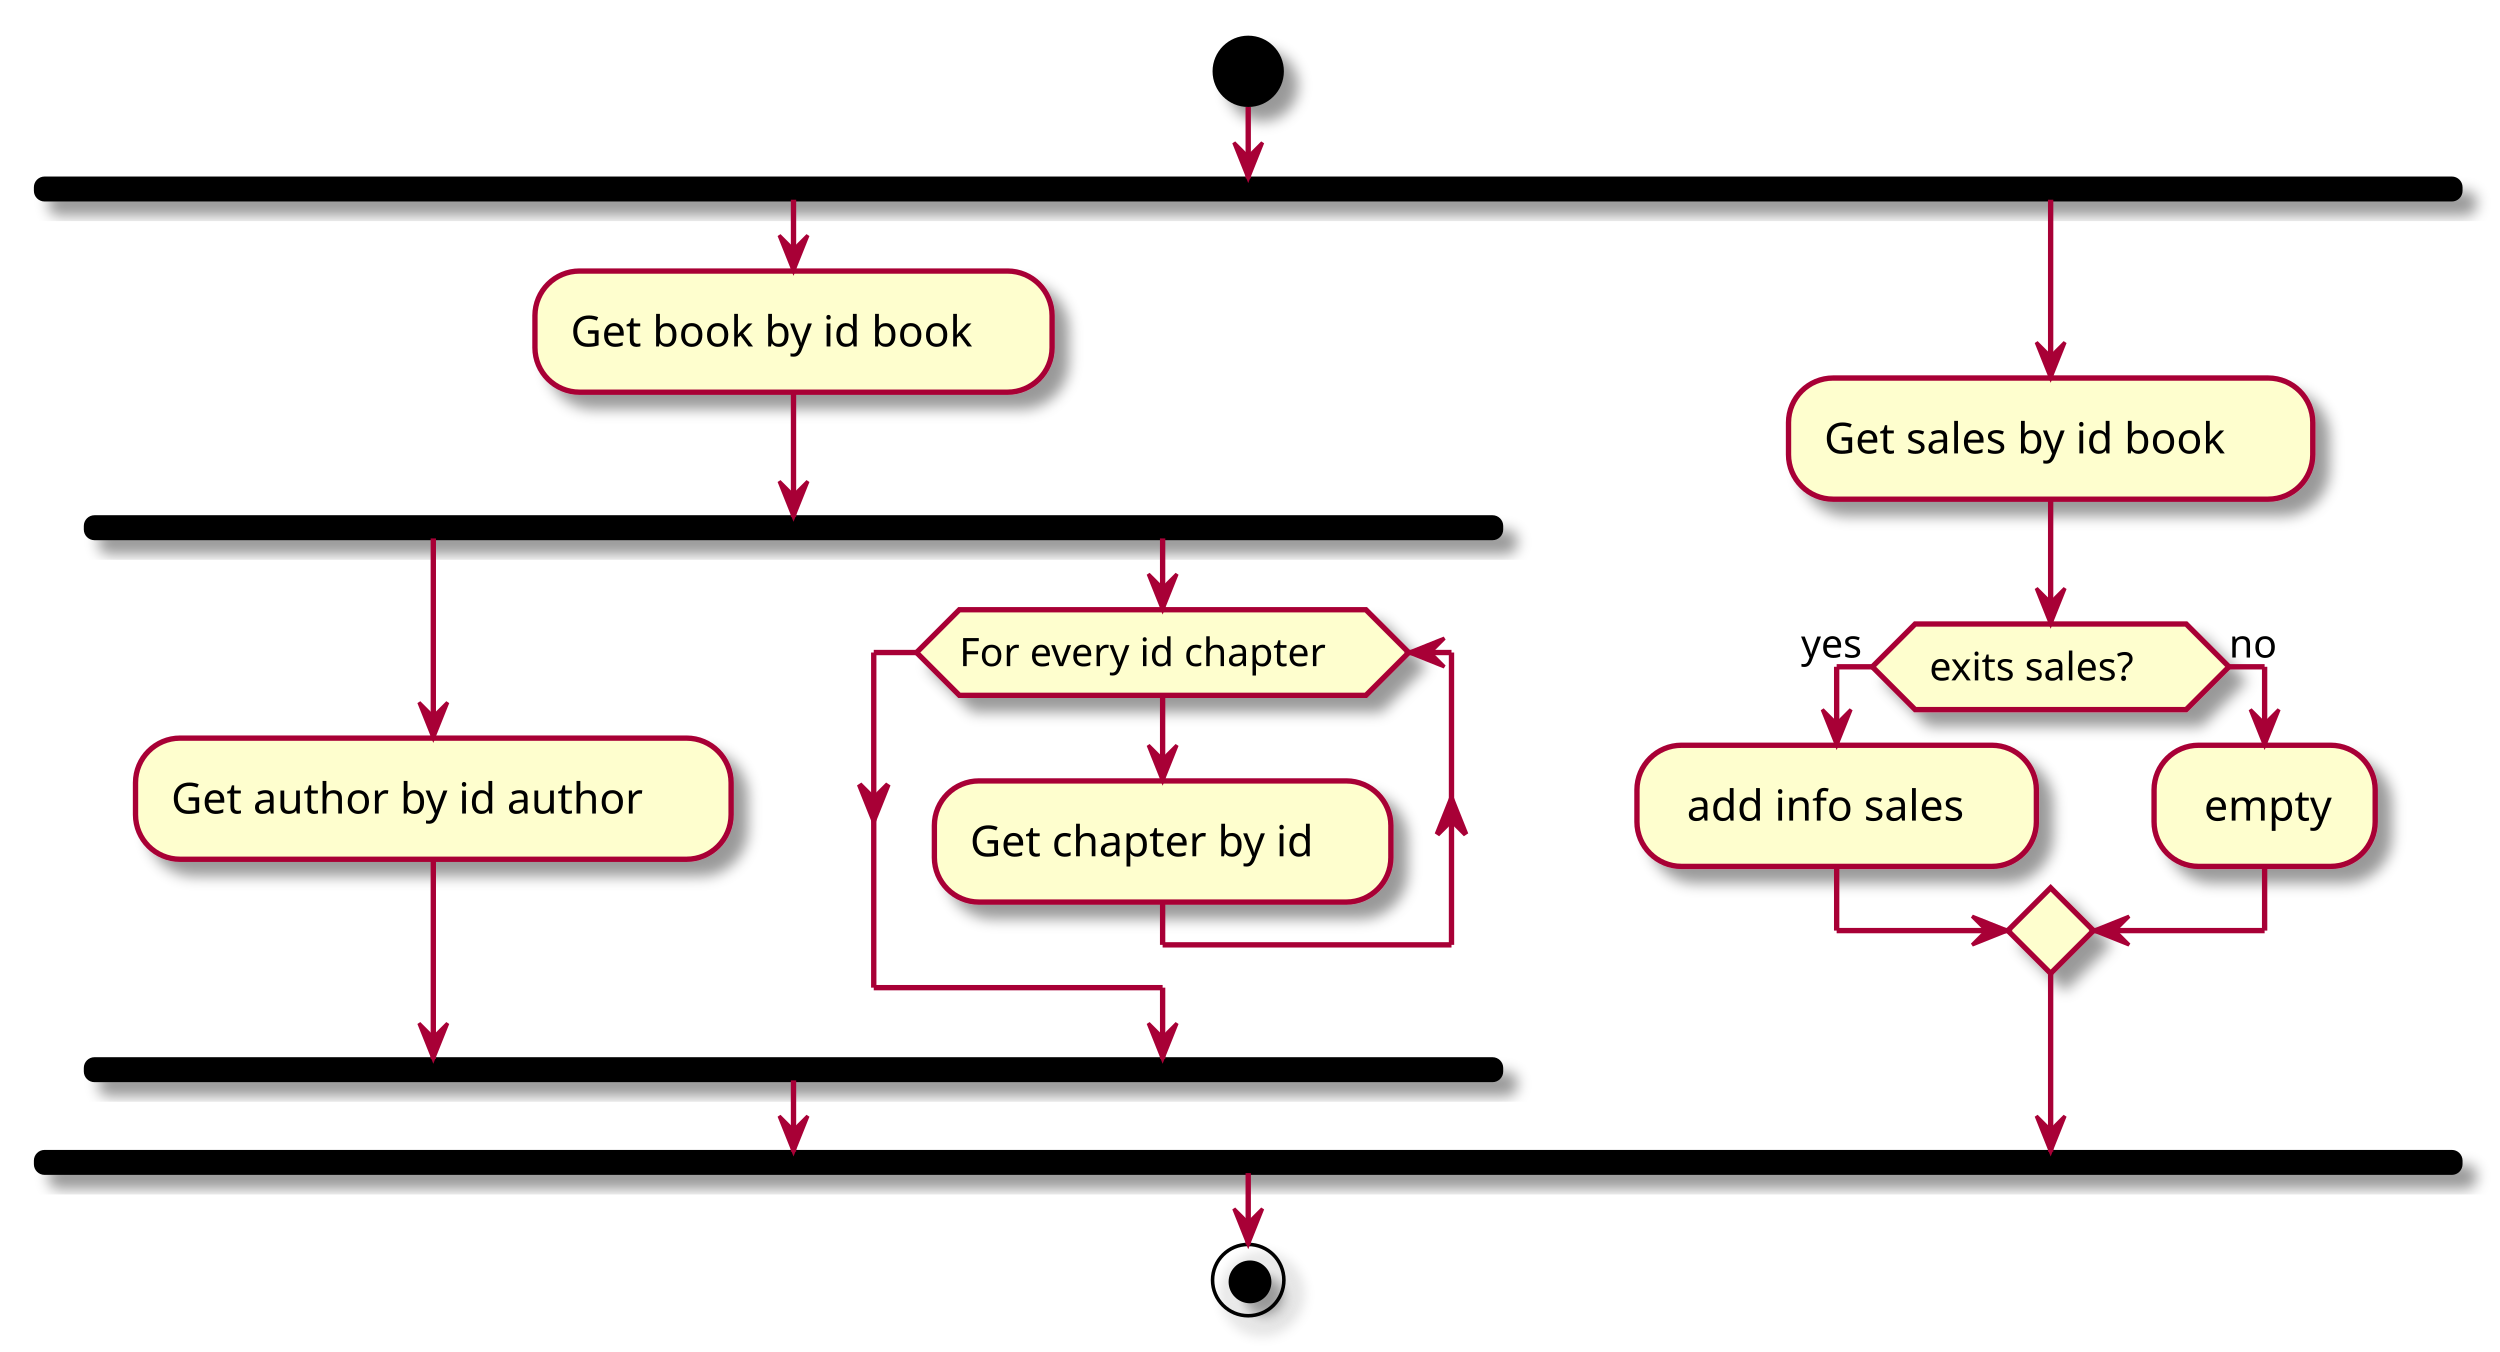
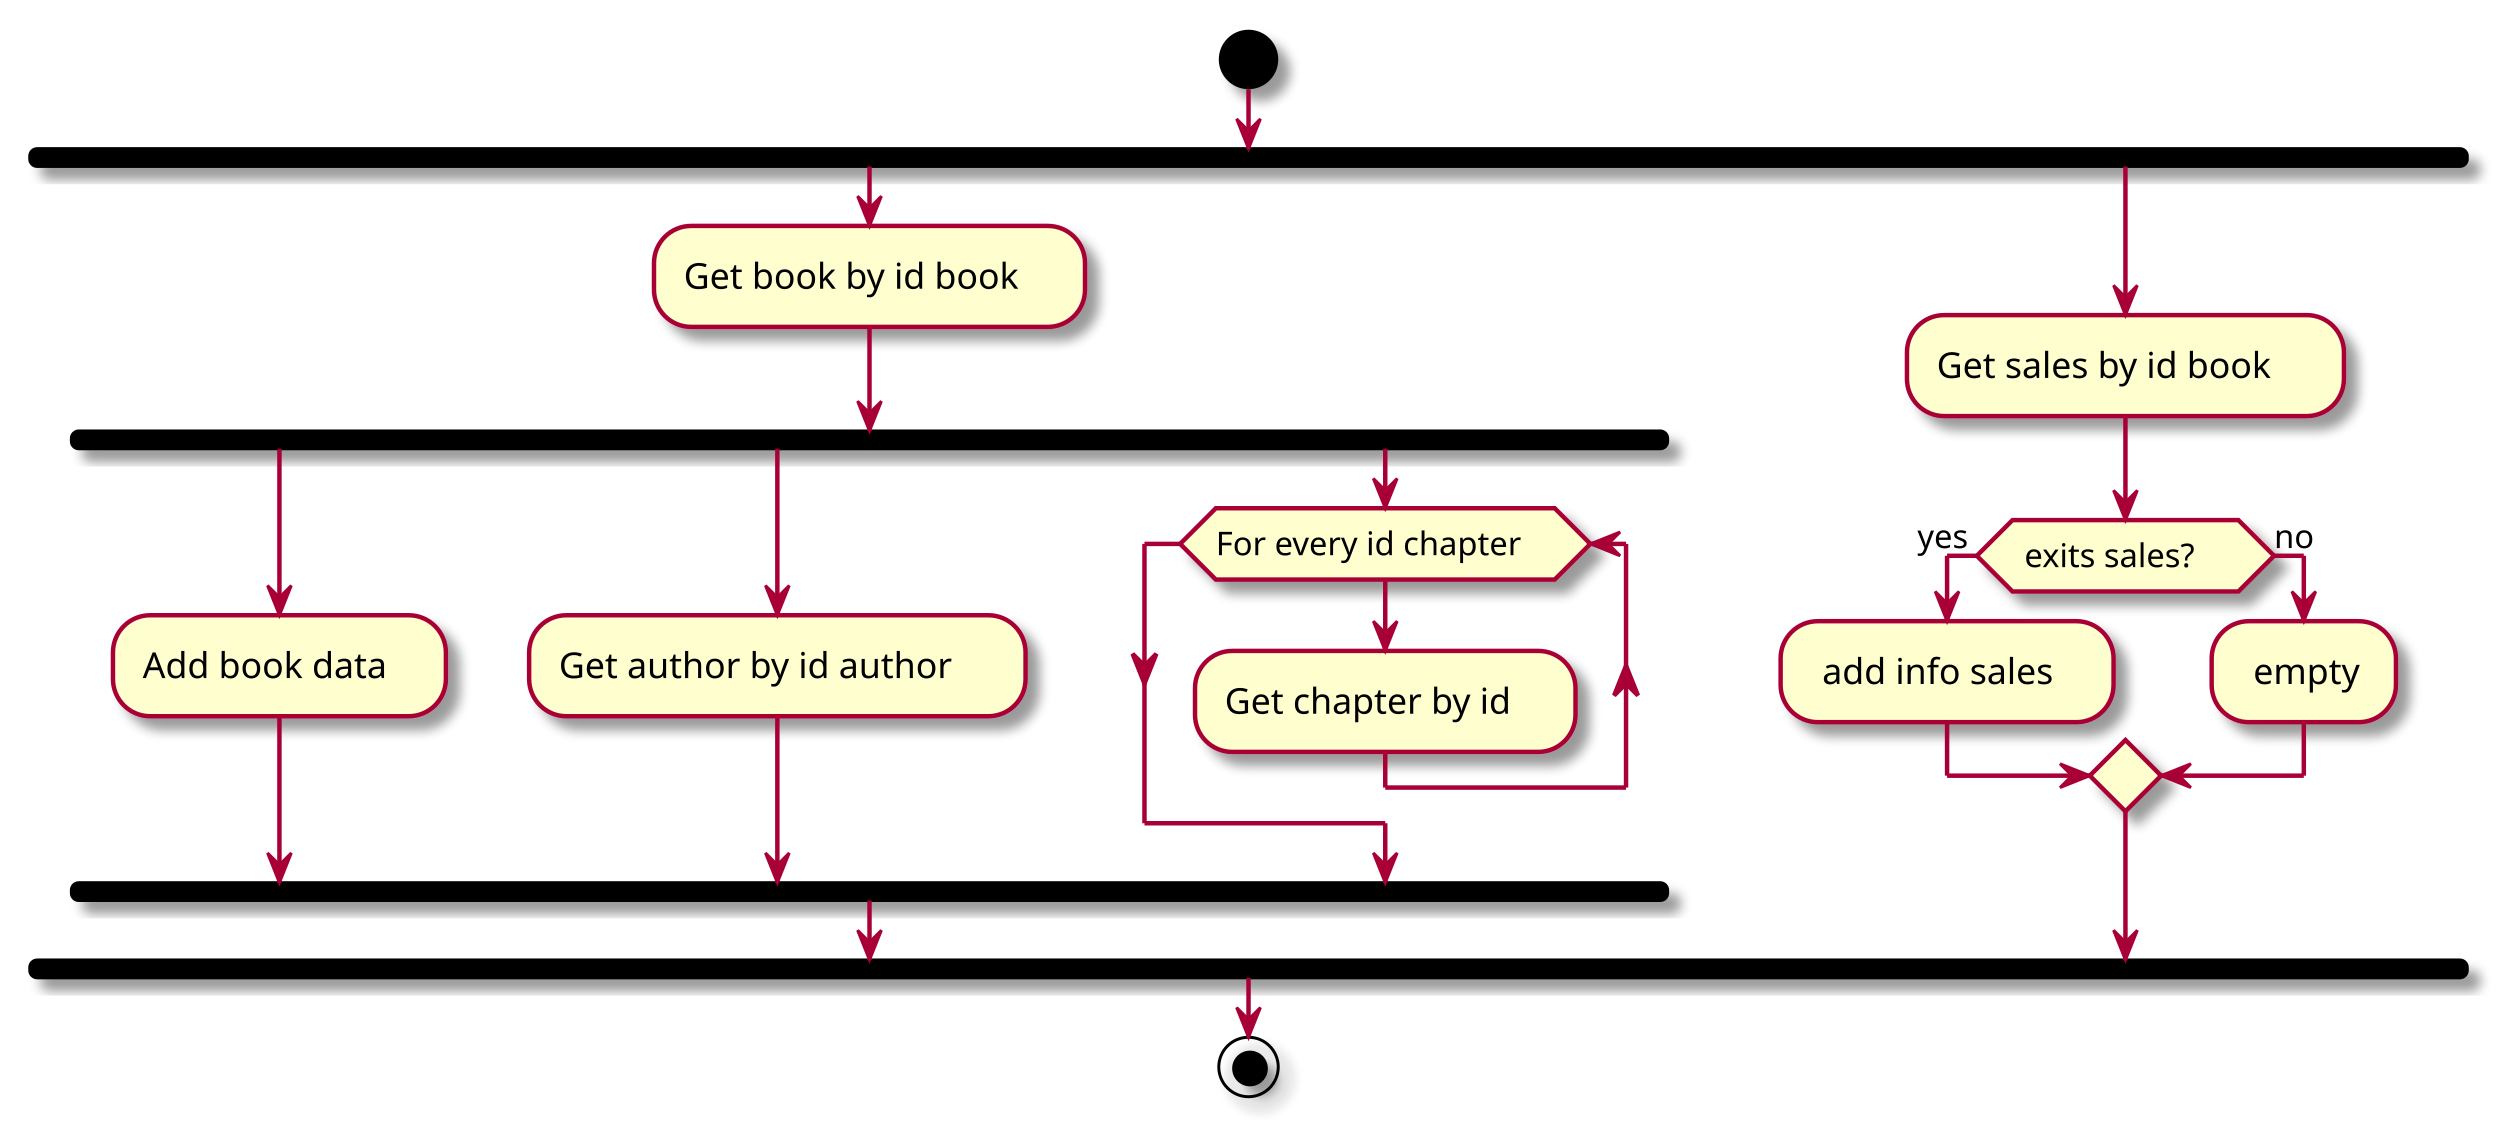
- <svg xmlns="http://www.w3.org/2000/svg" contentScriptType="application/ecmascript" contentStyleType="text/css" height="379px" preserveAspectRatio="none" style="width:701px;height:379px;" version="1.1" viewBox="0 0 701 379" width="701px" zoomAndPan="magnify">
+ <svg xmlns="http://www.w3.org/2000/svg" contentScriptType="application/ecmascript" contentStyleType="text/css" height="379px" preserveAspectRatio="none" style="width:841px;height:379px;" version="1.1" viewBox="0 0 841 379" width="841px" zoomAndPan="magnify">
  <defs>
-     <filter height="300%" id="fcojs8wgpa1vv" width="300%" x="-1" y="-1">
+     <filter height="300%" id="f1ti3l0uldxpuk" width="300%" x="-1" y="-1">
      <feGaussianBlur result="blurOut" stdDeviation="2.0" />
      <feColorMatrix in="blurOut" result="blurOut2" type="matrix" values="0 0 0 0 0 0 0 0 0 0 0 0 0 0 0 0 0 0 .4 0" />
      <feOffset dx="4.0" dy="4.0" in="blurOut2" result="blurOut3" />
      <feBlend in="SourceGraphic" in2="blurOut3" mode="normal" />
    </filter>
  </defs>
  <g>
-     <ellipse cx="350" cy="20" fill="#000000" filter="url(#fcojs8wgpa1vv)" rx="10" ry="10" style="stroke: none; stroke-width: 1.0;" />
-     <rect fill="#000000" filter="url(#fcojs8wgpa1vv)" height="6" rx="2.5" ry="2.5" style="stroke: #000000; stroke-width: 1.0;" width="680" x="10" y="50" />
-     <rect fill="#FEFECE" filter="url(#fcojs8wgpa1vv)" height="33.969" rx="12.5" ry="12.5" style="stroke: #A80036; stroke-width: 1.5;" width="145" x="150" y="76" />
-     <text fill="#000000" font-family="sans-serif" font-size="12" lengthAdjust="spacingAndGlyphs" textLength="125" x="160" y="97.139">Get book by id book</text>
-     <rect fill="#000000" filter="url(#fcojs8wgpa1vv)" height="6" rx="2.5" ry="2.5" style="stroke: #000000; stroke-width: 1.0;" width="397" x="24" y="144.969" />
-     <rect fill="#FEFECE" filter="url(#fcojs8wgpa1vv)" height="33.969" rx="12.5" ry="12.5" style="stroke: #A80036; stroke-width: 1.5;" width="167" x="38" y="206.969" />
-     <text fill="#000000" font-family="sans-serif" font-size="12" lengthAdjust="spacingAndGlyphs" textLength="147" x="48" y="228.107">Get author by id author</text>
-     <rect fill="#FEFECE" filter="url(#fcojs8wgpa1vv)" height="33.969" rx="12.5" ry="12.5" style="stroke: #A80036; stroke-width: 1.5;" width="128" x="262" y="218.969" />
-     <text fill="#000000" font-family="sans-serif" font-size="12" lengthAdjust="spacingAndGlyphs" textLength="108" x="272" y="240.107">Get chapter by id</text>
-     <polygon fill="#FEFECE" filter="url(#fcojs8wgpa1vv)" points="269,170.969,383,170.969,395,182.969,383,194.969,269,194.969,257,182.969,269,170.969" style="stroke: #A80036; stroke-width: 1.5;" />
-     <text fill="#000000" font-family="sans-serif" font-size="11" lengthAdjust="spacingAndGlyphs" textLength="114" x="269" y="186.777">For every id chapter</text>
-     <rect fill="#000000" filter="url(#fcojs8wgpa1vv)" height="6" rx="2.5" ry="2.5" style="stroke: #000000; stroke-width: 1.0;" width="397" x="24" y="296.938" />
-     <rect fill="#FEFECE" filter="url(#fcojs8wgpa1vv)" height="33.969" rx="12.5" ry="12.5" style="stroke: #A80036; stroke-width: 1.5;" width="147" x="501.5" y="106" />
-     <text fill="#000000" font-family="sans-serif" font-size="12" lengthAdjust="spacingAndGlyphs" textLength="127" x="511.5" y="127.139">Get sales by id book</text>
-     <polygon fill="#FEFECE" filter="url(#fcojs8wgpa1vv)" points="537,174.969,613,174.969,625,186.969,613,198.969,537,198.969,525,186.969,537,174.969" style="stroke: #A80036; stroke-width: 1.5;" />
-     <text fill="#000000" font-family="sans-serif" font-size="11" lengthAdjust="spacingAndGlyphs" textLength="68" x="541" y="190.777">exits sales?</text>
-     <text fill="#000000" font-family="sans-serif" font-size="11" lengthAdjust="spacingAndGlyphs" textLength="20" x="505" y="184.375">yes</text>
-     <text fill="#000000" font-family="sans-serif" font-size="11" lengthAdjust="spacingAndGlyphs" textLength="14" x="625" y="184.375">no</text>
-     <rect fill="#FEFECE" filter="url(#fcojs8wgpa1vv)" height="33.969" rx="12.5" ry="12.5" style="stroke: #A80036; stroke-width: 1.5;" width="112" x="459" y="208.969" />
-     <text fill="#000000" font-family="sans-serif" font-size="12" lengthAdjust="spacingAndGlyphs" textLength="88" x="473" y="230.107">add info sales</text>
-     <rect fill="#FEFECE" filter="url(#fcojs8wgpa1vv)" height="33.969" rx="12.5" ry="12.5" style="stroke: #A80036; stroke-width: 1.5;" width="62" x="604" y="208.969" />
-     <text fill="#000000" font-family="sans-serif" font-size="12" lengthAdjust="spacingAndGlyphs" textLength="38" x="618" y="230.107">empty</text>
-     <polygon fill="#FEFECE" filter="url(#fcojs8wgpa1vv)" points="575,248.938,587,260.938,575,272.938,563,260.938,575,248.938" style="stroke: #A80036; stroke-width: 1.5;" />
-     <rect fill="#000000" filter="url(#fcojs8wgpa1vv)" height="6" rx="2.5" ry="2.5" style="stroke: #000000; stroke-width: 1.0;" width="680" x="10" y="322.938" />
-     <ellipse cx="350" cy="358.938" fill="none" filter="url(#fcojs8wgpa1vv)" rx="10" ry="10" style="stroke: #000000; stroke-width: 1.0;" />
-     <ellipse cx="350.5" cy="359.438" fill="#000000" filter="url(#fcojs8wgpa1vv)" rx="6" ry="6" style="stroke: none; stroke-width: 1.0;" />
-     <line style="stroke: #A80036; stroke-width: 1.5;" x1="326" x2="326" y1="194.969" y2="218.969" />
-     <polygon fill="#A80036" points="322,208.969,326,218.969,330,208.969,326,212.969" style="stroke: #A80036; stroke-width: 1.0;" />
-     <line style="stroke: #A80036; stroke-width: 1.5;" x1="326" x2="326" y1="252.938" y2="264.938" />
-     <line style="stroke: #A80036; stroke-width: 1.5;" x1="326" x2="407" y1="264.938" y2="264.938" />
-     <polygon fill="#A80036" points="403,233.953,407,223.953,411,233.953,407,229.953" style="stroke: #A80036; stroke-width: 1.5;" />
-     <line style="stroke: #A80036; stroke-width: 1.5;" x1="407" x2="407" y1="182.969" y2="264.938" />
-     <line style="stroke: #A80036; stroke-width: 1.5;" x1="407" x2="395" y1="182.969" y2="182.969" />
-     <polygon fill="#A80036" points="405,178.969,395,182.969,405,186.969,401,182.969" style="stroke: #A80036; stroke-width: 1.0;" />
-     <line style="stroke: #A80036; stroke-width: 1.5;" x1="257" x2="245" y1="182.969" y2="182.969" />
-     <polygon fill="#A80036" points="241,219.953,245,229.953,249,219.953,245,223.953" style="stroke: #A80036; stroke-width: 1.5;" />
-     <line style="stroke: #A80036; stroke-width: 1.5;" x1="245" x2="245" y1="182.969" y2="276.938" />
-     <line style="stroke: #A80036; stroke-width: 1.5;" x1="245" x2="326" y1="276.938" y2="276.938" />
-     <line style="stroke: #A80036; stroke-width: 1.5;" x1="326" x2="326" y1="276.938" y2="296.938" />
-     <polygon fill="#A80036" points="322,286.938,326,296.938,330,286.938,326,290.938" style="stroke: #A80036; stroke-width: 1.0;" />
-     <line style="stroke: #A80036; stroke-width: 1.5;" x1="121.5" x2="121.5" y1="150.969" y2="206.969" />
-     <polygon fill="#A80036" points="117.5,196.969,121.5,206.969,125.5,196.969,121.5,200.969" style="stroke: #A80036; stroke-width: 1.0;" />
-     <line style="stroke: #A80036; stroke-width: 1.5;" x1="326" x2="326" y1="150.969" y2="170.969" />
-     <polygon fill="#A80036" points="322,160.969,326,170.969,330,160.969,326,164.969" style="stroke: #A80036; stroke-width: 1.0;" />
-     <line style="stroke: #A80036; stroke-width: 1.5;" x1="121.5" x2="121.5" y1="240.938" y2="296.938" />
-     <polygon fill="#A80036" points="117.5,286.938,121.5,296.938,125.5,286.938,121.5,290.938" style="stroke: #A80036; stroke-width: 1.0;" />
-     <line style="stroke: #A80036; stroke-width: 1.5;" x1="222.5" x2="222.5" y1="109.969" y2="144.969" />
-     <polygon fill="#A80036" points="218.5,134.969,222.5,144.969,226.5,134.969,222.5,138.969" style="stroke: #A80036; stroke-width: 1.0;" />
-     <line style="stroke: #A80036; stroke-width: 1.5;" x1="525" x2="515" y1="186.969" y2="186.969" />
-     <line style="stroke: #A80036; stroke-width: 1.5;" x1="515" x2="515" y1="186.969" y2="208.969" />
-     <polygon fill="#A80036" points="511,198.969,515,208.969,519,198.969,515,202.969" style="stroke: #A80036; stroke-width: 1.0;" />
-     <line style="stroke: #A80036; stroke-width: 1.5;" x1="625" x2="635" y1="186.969" y2="186.969" />
-     <line style="stroke: #A80036; stroke-width: 1.5;" x1="635" x2="635" y1="186.969" y2="208.969" />
-     <polygon fill="#A80036" points="631,198.969,635,208.969,639,198.969,635,202.969" style="stroke: #A80036; stroke-width: 1.0;" />
-     <line style="stroke: #A80036; stroke-width: 1.5;" x1="515" x2="515" y1="242.938" y2="260.938" />
-     <line style="stroke: #A80036; stroke-width: 1.5;" x1="515" x2="563" y1="260.938" y2="260.938" />
-     <polygon fill="#A80036" points="553,256.938,563,260.938,553,264.938,557,260.938" style="stroke: #A80036; stroke-width: 1.0;" />
-     <line style="stroke: #A80036; stroke-width: 1.5;" x1="635" x2="635" y1="242.938" y2="260.938" />
-     <line style="stroke: #A80036; stroke-width: 1.5;" x1="635" x2="587" y1="260.938" y2="260.938" />
-     <polygon fill="#A80036" points="597,256.938,587,260.938,597,264.938,593,260.938" style="stroke: #A80036; stroke-width: 1.0;" />
-     <line style="stroke: #A80036; stroke-width: 1.5;" x1="575" x2="575" y1="139.969" y2="174.969" />
-     <polygon fill="#A80036" points="571,164.969,575,174.969,579,164.969,575,168.969" style="stroke: #A80036; stroke-width: 1.0;" />
-     <line style="stroke: #A80036; stroke-width: 1.5;" x1="222.5" x2="222.5" y1="56" y2="76" />
-     <polygon fill="#A80036" points="218.5,66,222.5,76,226.5,66,222.5,70" style="stroke: #A80036; stroke-width: 1.0;" />
-     <line style="stroke: #A80036; stroke-width: 1.5;" x1="575" x2="575" y1="56" y2="106" />
-     <polygon fill="#A80036" points="571,96,575,106,579,96,575,100" style="stroke: #A80036; stroke-width: 1.0;" />
-     <line style="stroke: #A80036; stroke-width: 1.5;" x1="222.5" x2="222.5" y1="302.938" y2="322.938" />
-     <polygon fill="#A80036" points="218.5,312.938,222.5,322.938,226.5,312.938,222.5,316.938" style="stroke: #A80036; stroke-width: 1.0;" />
-     <line style="stroke: #A80036; stroke-width: 1.5;" x1="575" x2="575" y1="272.938" y2="322.938" />
-     <polygon fill="#A80036" points="571,312.938,575,322.938,579,312.938,575,316.938" style="stroke: #A80036; stroke-width: 1.0;" />
-     <line style="stroke: #A80036; stroke-width: 1.5;" x1="350" x2="350" y1="30" y2="50" />
-     <polygon fill="#A80036" points="346,40,350,50,354,40,350,44" style="stroke: #A80036; stroke-width: 1.0;" />
-     <line style="stroke: #A80036; stroke-width: 1.5;" x1="350" x2="350" y1="328.938" y2="348.938" />
-     <polygon fill="#A80036" points="346,338.938,350,348.938,354,338.938,350,342.938" style="stroke: #A80036; stroke-width: 1.0;" />
+     <ellipse cx="420" cy="20" fill="#000000" filter="url(#f1ti3l0uldxpuk)" rx="10" ry="10" style="stroke: none; stroke-width: 1.0;" />
+     <rect fill="#000000" filter="url(#f1ti3l0uldxpuk)" height="6" rx="2.5" ry="2.5" style="stroke: #000000; stroke-width: 1.0;" width="820" x="10" y="50" />
+     <rect fill="#FEFECE" filter="url(#f1ti3l0uldxpuk)" height="33.969" rx="12.5" ry="12.5" style="stroke: #A80036; stroke-width: 1.5;" width="145" x="220" y="76" />
+     <text fill="#000000" font-family="sans-serif" font-size="12" lengthAdjust="spacingAndGlyphs" textLength="125" x="230" y="97.139">Get book by id book</text>
+     <rect fill="#000000" filter="url(#f1ti3l0uldxpuk)" height="6" rx="2.5" ry="2.5" style="stroke: #000000; stroke-width: 1.0;" width="537" x="24" y="144.969" />
+     <rect fill="#FEFECE" filter="url(#f1ti3l0uldxpuk)" height="33.969" rx="12.5" ry="12.5" style="stroke: #A80036; stroke-width: 1.5;" width="112" x="38" y="206.969" />
+     <text fill="#000000" font-family="sans-serif" font-size="12" lengthAdjust="spacingAndGlyphs" textLength="92" x="48" y="228.107">Add book data</text>
+     <rect fill="#FEFECE" filter="url(#f1ti3l0uldxpuk)" height="33.969" rx="12.5" ry="12.5" style="stroke: #A80036; stroke-width: 1.5;" width="167" x="178" y="206.969" />
+     <text fill="#000000" font-family="sans-serif" font-size="12" lengthAdjust="spacingAndGlyphs" textLength="147" x="188" y="228.107">Get author by id author</text>
+     <rect fill="#FEFECE" filter="url(#f1ti3l0uldxpuk)" height="33.969" rx="12.5" ry="12.5" style="stroke: #A80036; stroke-width: 1.5;" width="128" x="402" y="218.969" />
+     <text fill="#000000" font-family="sans-serif" font-size="12" lengthAdjust="spacingAndGlyphs" textLength="108" x="412" y="240.107">Get chapter by id</text>
+     <polygon fill="#FEFECE" filter="url(#f1ti3l0uldxpuk)" points="409,170.969,523,170.969,535,182.969,523,194.969,409,194.969,397,182.969,409,170.969" style="stroke: #A80036; stroke-width: 1.5;" />
+     <text fill="#000000" font-family="sans-serif" font-size="11" lengthAdjust="spacingAndGlyphs" textLength="114" x="409" y="186.777">For every id chapter</text>
+     <rect fill="#000000" filter="url(#f1ti3l0uldxpuk)" height="6" rx="2.5" ry="2.5" style="stroke: #000000; stroke-width: 1.0;" width="537" x="24" y="296.938" />
+     <rect fill="#FEFECE" filter="url(#f1ti3l0uldxpuk)" height="33.969" rx="12.5" ry="12.5" style="stroke: #A80036; stroke-width: 1.5;" width="147" x="641.5" y="106" />
+     <text fill="#000000" font-family="sans-serif" font-size="12" lengthAdjust="spacingAndGlyphs" textLength="127" x="651.5" y="127.139">Get sales by id book</text>
+     <polygon fill="#FEFECE" filter="url(#f1ti3l0uldxpuk)" points="677,174.969,753,174.969,765,186.969,753,198.969,677,198.969,665,186.969,677,174.969" style="stroke: #A80036; stroke-width: 1.5;" />
+     <text fill="#000000" font-family="sans-serif" font-size="11" lengthAdjust="spacingAndGlyphs" textLength="68" x="681" y="190.777">exits sales?</text>
+     <text fill="#000000" font-family="sans-serif" font-size="11" lengthAdjust="spacingAndGlyphs" textLength="20" x="645" y="184.375">yes</text>
+     <text fill="#000000" font-family="sans-serif" font-size="11" lengthAdjust="spacingAndGlyphs" textLength="14" x="765" y="184.375">no</text>
+     <rect fill="#FEFECE" filter="url(#f1ti3l0uldxpuk)" height="33.969" rx="12.5" ry="12.5" style="stroke: #A80036; stroke-width: 1.5;" width="112" x="599" y="208.969" />
+     <text fill="#000000" font-family="sans-serif" font-size="12" lengthAdjust="spacingAndGlyphs" textLength="88" x="613" y="230.107">add info sales</text>
+     <rect fill="#FEFECE" filter="url(#f1ti3l0uldxpuk)" height="33.969" rx="12.5" ry="12.5" style="stroke: #A80036; stroke-width: 1.5;" width="62" x="744" y="208.969" />
+     <text fill="#000000" font-family="sans-serif" font-size="12" lengthAdjust="spacingAndGlyphs" textLength="38" x="758" y="230.107">empty</text>
+     <polygon fill="#FEFECE" filter="url(#f1ti3l0uldxpuk)" points="715,248.938,727,260.938,715,272.938,703,260.938,715,248.938" style="stroke: #A80036; stroke-width: 1.5;" />
+     <rect fill="#000000" filter="url(#f1ti3l0uldxpuk)" height="6" rx="2.5" ry="2.5" style="stroke: #000000; stroke-width: 1.0;" width="820" x="10" y="322.938" />
+     <ellipse cx="420" cy="358.938" fill="none" filter="url(#f1ti3l0uldxpuk)" rx="10" ry="10" style="stroke: #000000; stroke-width: 1.0;" />
+     <ellipse cx="420.5" cy="359.438" fill="#000000" filter="url(#f1ti3l0uldxpuk)" rx="6" ry="6" style="stroke: none; stroke-width: 1.0;" />
+     <line style="stroke: #A80036; stroke-width: 1.5;" x1="466" x2="466" y1="194.969" y2="218.969" />
+     <polygon fill="#A80036" points="462,208.969,466,218.969,470,208.969,466,212.969" style="stroke: #A80036; stroke-width: 1.0;" />
+     <line style="stroke: #A80036; stroke-width: 1.5;" x1="466" x2="466" y1="252.938" y2="264.938" />
+     <line style="stroke: #A80036; stroke-width: 1.5;" x1="466" x2="547" y1="264.938" y2="264.938" />
+     <polygon fill="#A80036" points="543,233.953,547,223.953,551,233.953,547,229.953" style="stroke: #A80036; stroke-width: 1.5;" />
+     <line style="stroke: #A80036; stroke-width: 1.5;" x1="547" x2="547" y1="182.969" y2="264.938" />
+     <line style="stroke: #A80036; stroke-width: 1.5;" x1="547" x2="535" y1="182.969" y2="182.969" />
+     <polygon fill="#A80036" points="545,178.969,535,182.969,545,186.969,541,182.969" style="stroke: #A80036; stroke-width: 1.0;" />
+     <line style="stroke: #A80036; stroke-width: 1.5;" x1="397" x2="385" y1="182.969" y2="182.969" />
+     <polygon fill="#A80036" points="381,219.953,385,229.953,389,219.953,385,223.953" style="stroke: #A80036; stroke-width: 1.5;" />
+     <line style="stroke: #A80036; stroke-width: 1.5;" x1="385" x2="385" y1="182.969" y2="276.938" />
+     <line style="stroke: #A80036; stroke-width: 1.5;" x1="385" x2="466" y1="276.938" y2="276.938" />
+     <line style="stroke: #A80036; stroke-width: 1.5;" x1="466" x2="466" y1="276.938" y2="296.938" />
+     <polygon fill="#A80036" points="462,286.938,466,296.938,470,286.938,466,290.938" style="stroke: #A80036; stroke-width: 1.0;" />
+     <line style="stroke: #A80036; stroke-width: 1.5;" x1="94" x2="94" y1="150.969" y2="206.969" />
+     <polygon fill="#A80036" points="90,196.969,94,206.969,98,196.969,94,200.969" style="stroke: #A80036; stroke-width: 1.0;" />
+     <line style="stroke: #A80036; stroke-width: 1.5;" x1="261.5" x2="261.5" y1="150.969" y2="206.969" />
+     <polygon fill="#A80036" points="257.5,196.969,261.5,206.969,265.5,196.969,261.5,200.969" style="stroke: #A80036; stroke-width: 1.0;" />
+     <line style="stroke: #A80036; stroke-width: 1.5;" x1="466" x2="466" y1="150.969" y2="170.969" />
+     <polygon fill="#A80036" points="462,160.969,466,170.969,470,160.969,466,164.969" style="stroke: #A80036; stroke-width: 1.0;" />
+     <line style="stroke: #A80036; stroke-width: 1.5;" x1="94" x2="94" y1="240.938" y2="296.938" />
+     <polygon fill="#A80036" points="90,286.938,94,296.938,98,286.938,94,290.938" style="stroke: #A80036; stroke-width: 1.0;" />
+     <line style="stroke: #A80036; stroke-width: 1.5;" x1="261.5" x2="261.5" y1="240.938" y2="296.938" />
+     <polygon fill="#A80036" points="257.5,286.938,261.5,296.938,265.5,286.938,261.5,290.938" style="stroke: #A80036; stroke-width: 1.0;" />
+     <line style="stroke: #A80036; stroke-width: 1.5;" x1="292.5" x2="292.5" y1="109.969" y2="144.969" />
+     <polygon fill="#A80036" points="288.5,134.969,292.5,144.969,296.5,134.969,292.5,138.969" style="stroke: #A80036; stroke-width: 1.0;" />
+     <line style="stroke: #A80036; stroke-width: 1.5;" x1="665" x2="655" y1="186.969" y2="186.969" />
+     <line style="stroke: #A80036; stroke-width: 1.5;" x1="655" x2="655" y1="186.969" y2="208.969" />
+     <polygon fill="#A80036" points="651,198.969,655,208.969,659,198.969,655,202.969" style="stroke: #A80036; stroke-width: 1.0;" />
+     <line style="stroke: #A80036; stroke-width: 1.5;" x1="765" x2="775" y1="186.969" y2="186.969" />
+     <line style="stroke: #A80036; stroke-width: 1.5;" x1="775" x2="775" y1="186.969" y2="208.969" />
+     <polygon fill="#A80036" points="771,198.969,775,208.969,779,198.969,775,202.969" style="stroke: #A80036; stroke-width: 1.0;" />
+     <line style="stroke: #A80036; stroke-width: 1.5;" x1="655" x2="655" y1="242.938" y2="260.938" />
+     <line style="stroke: #A80036; stroke-width: 1.5;" x1="655" x2="703" y1="260.938" y2="260.938" />
+     <polygon fill="#A80036" points="693,256.938,703,260.938,693,264.938,697,260.938" style="stroke: #A80036; stroke-width: 1.0;" />
+     <line style="stroke: #A80036; stroke-width: 1.5;" x1="775" x2="775" y1="242.938" y2="260.938" />
+     <line style="stroke: #A80036; stroke-width: 1.5;" x1="775" x2="727" y1="260.938" y2="260.938" />
+     <polygon fill="#A80036" points="737,256.938,727,260.938,737,264.938,733,260.938" style="stroke: #A80036; stroke-width: 1.0;" />
+     <line style="stroke: #A80036; stroke-width: 1.5;" x1="715" x2="715" y1="139.969" y2="174.969" />
+     <polygon fill="#A80036" points="711,164.969,715,174.969,719,164.969,715,168.969" style="stroke: #A80036; stroke-width: 1.0;" />
+     <line style="stroke: #A80036; stroke-width: 1.5;" x1="292.5" x2="292.5" y1="56" y2="76" />
+     <polygon fill="#A80036" points="288.5,66,292.5,76,296.5,66,292.5,70" style="stroke: #A80036; stroke-width: 1.0;" />
+     <line style="stroke: #A80036; stroke-width: 1.5;" x1="715" x2="715" y1="56" y2="106" />
+     <polygon fill="#A80036" points="711,96,715,106,719,96,715,100" style="stroke: #A80036; stroke-width: 1.0;" />
+     <line style="stroke: #A80036; stroke-width: 1.5;" x1="292.5" x2="292.5" y1="302.938" y2="322.938" />
+     <polygon fill="#A80036" points="288.5,312.938,292.5,322.938,296.5,312.938,292.5,316.938" style="stroke: #A80036; stroke-width: 1.0;" />
+     <line style="stroke: #A80036; stroke-width: 1.5;" x1="715" x2="715" y1="272.938" y2="322.938" />
+     <polygon fill="#A80036" points="711,312.938,715,322.938,719,312.938,715,316.938" style="stroke: #A80036; stroke-width: 1.0;" />
+     <line style="stroke: #A80036; stroke-width: 1.5;" x1="420" x2="420" y1="30" y2="50" />
+     <polygon fill="#A80036" points="416,40,420,50,424,40,420,44" style="stroke: #A80036; stroke-width: 1.0;" />
+     <line style="stroke: #A80036; stroke-width: 1.5;" x1="420" x2="420" y1="328.938" y2="348.938" />
+     <polygon fill="#A80036" points="416,338.938,420,348.938,424,338.938,420,342.938" style="stroke: #A80036; stroke-width: 1.0;" />
  </g>
</svg>
